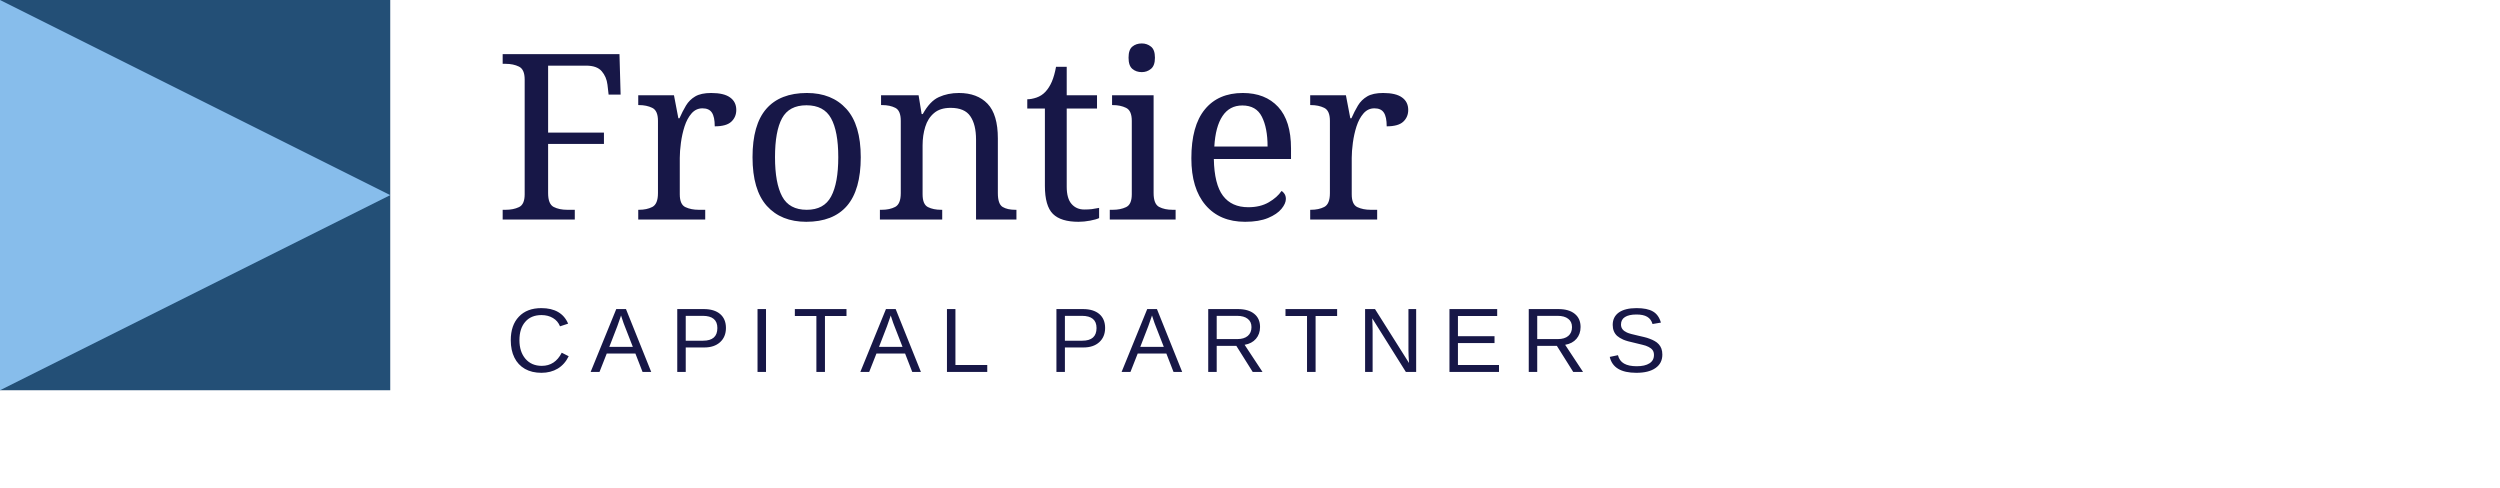
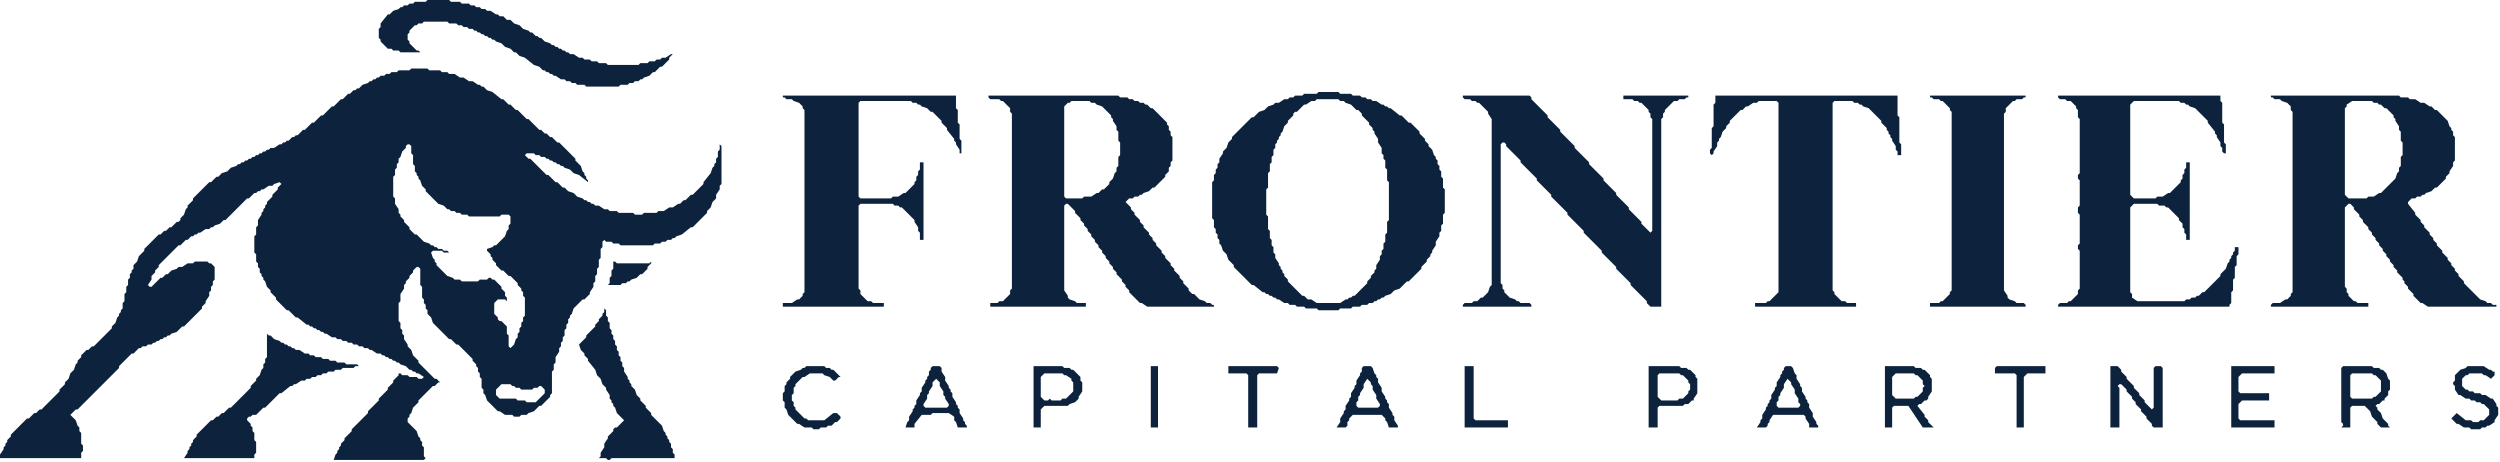
- <svg xmlns="http://www.w3.org/2000/svg" viewBox="0 0 410 80">
-   <path fill="#234f76" d="M0 0h64v64H0z" />
-   <path fill="#87bdeb" d="M0 0l64 32L0 64z" />
-   <text x="81" y="36" fill="#171747" font-family="Georgia,serif" font-size="38">Frontier</text>
-   <text x="83" y="61" fill="#171747" font-family="Arial,sans-serif" font-size="15" letter-spacing="3">CAPITAL PARTNERS</text>
+ <svg xmlns="http://www.w3.org/2000/svg" viewBox="0 0 1386 256">
+   <path fill="#0D233D" fill-rule="evenodd" d="M275,216 L278,213 L283,213 L284,214 L285,214 L286,215 L288,215 L289,216 L295,216 L296,215 L298,215 L299,214 L300,214 L302,216 L302,218 L297,223 L292,223 L291,222 L287,222 L286,221 L277,221 L275,219Z M991,210 L993,212 L993,213 L995,216 L995,218 L997,221 L997,223 L998,224 L998,225 L997,226 L986,226 L985,225 L985,223 L986,222 L986,220 L987,219 L987,218 L989,215 L989,213Z M758,210 L760,212 L760,213 L761,214 L761,216 L763,219 L763,221 L765,224 L765,225 L764,226 L753,226 L752,225 L752,223 L753,222 L753,220 L754,219 L754,218 L756,215 L756,213Z M519,210 L521,212 L521,214 L523,217 L523,219 L524,220 L524,221 L526,224 L526,225 L525,226 L513,226 L512,225 L512,224 L514,221 L514,219 L515,218 L515,217 L517,214 L517,212Z M1303,208 L1304,207 L1315,207 L1316,208 L1317,208 L1320,211 L1320,217 L1317,220 L1316,220 L1315,221 L1304,221 L1303,220Z M1049,209 L1051,207 L1061,207 L1062,208 L1063,208 L1066,211 L1066,213 L1067,214 L1066,215 L1066,217 L1063,220 L1062,220 L1061,221 L1051,221 L1049,219Z M919,208 L920,207 L931,207 L932,208 L933,208 L936,211 L936,212 L937,213 L937,216 L936,217 L936,218 L933,221 L931,221 L930,222 L921,222 L919,220Z M577,209 L579,207 L589,207 L590,208 L591,208 L594,210 L594,211 L595,212 L595,217 L591,221 L589,221 L588,222 L583,222 L582,221 L581,222 L579,222 L577,220Z M1368,203 L1367,204 L1364,205 L1361,208 L1361,211 L1360,212 L1360,213 L1361,214 L1361,216 L1363,219 L1364,219 L1367,221 L1369,221 L1370,222 L1372,222 L1373,223 L1375,223 L1376,224 L1377,224 L1380,227 L1380,230 L1377,233 L1375,233 L1374,234 L1371,234 L1370,233 L1367,233 L1362,229 L1359,232 L1362,235 L1363,235 L1366,237 L1369,237 L1370,238 L1375,238 L1376,237 L1378,237 L1379,236 L1380,236 L1383,234 L1383,233 L1385,230 L1385,226 L1384,225 L1384,224 L1382,221 L1381,221 L1378,219 L1376,219 L1375,218 L1372,218 L1371,217 L1369,217 L1368,216 L1367,216 L1365,214 L1365,210 L1367,208 L1368,208 L1369,207 L1376,207 L1377,208 L1378,208 L1381,210 L1383,208 L1383,206 L1382,206 L1381,205 L1380,205 L1377,203Z M1299,203 L1298,204 L1298,234 L1299,235 L1299,236 L1298,237 L1303,237 L1303,226 L1304,225 L1311,225 L1314,228 L1315,231 L1318,234 L1318,235 L1320,237 L1325,237 L1324,236 L1324,235 L1321,232 L1320,229 L1318,227 L1318,226 L1317,225 L1318,224 L1319,224 L1321,222 L1322,222 L1322,221 L1324,219 L1324,217 L1325,216 L1325,211 L1324,210 L1323,207 L1321,205 L1320,205 L1319,204 L1316,204 L1315,203Z M1237,203 L1237,237 L1261,237 L1261,233 L1242,233 L1241,232 L1241,224 L1243,222 L1258,222 L1258,218 L1242,218 L1241,217 L1241,209 L1243,207 L1261,207 L1261,203Z M1170,203 L1170,237 L1175,237 L1175,215 L1174,214 L1175,213 L1176,213 L1179,216 L1179,217 L1182,220 L1182,221 L1184,223 L1184,224 L1187,227 L1187,228 L1190,231 L1190,232 L1193,235 L1193,236 L1194,237 L1199,237 L1199,204 L1198,203 L1195,203 L1194,204 L1194,226 L1193,227 L1189,223 L1189,222 L1186,219 L1186,218 L1183,215 L1183,214 L1179,210 L1179,209 L1176,206 L1176,205 L1174,203Z M1107,203 L1106,204 L1106,207 L1117,207 L1118,208 L1118,237 L1122,237 L1122,209 L1124,207 L1134,207 L1134,203Z M1045,203 L1045,237 L1049,237 L1049,226 L1050,225 L1058,225 L1066,237 L1072,237 L1069,234 L1069,233 L1067,231 L1067,230 L1063,225 L1064,224 L1065,224 L1067,222 L1068,222 L1069,221 L1069,220 L1071,217 L1071,210 L1070,209 L1070,208 L1067,205 L1066,205 L1065,204 L1062,204 L1061,203Z M990,203 L989,204 L989,205 L988,206 L988,207 L987,208 L987,209 L985,212 L985,214 L984,215 L984,216 L982,219 L982,221 L981,222 L981,223 L980,224 L980,225 L979,226 L979,227 L977,230 L977,232 L976,233 L976,234 L974,237 L979,237 L980,236 L980,235 L981,234 L981,233 L983,230 L1000,230 L1001,231 L1001,232 L1003,235 L1003,237 L1008,237 L1008,236 L1007,235 L1007,234 L1005,231 L1005,229 L1003,226 L1003,224 L1002,223 L1002,222 L1001,221 L1001,220 L999,217 L999,215 L998,214 L998,213 L996,210 L996,208 L995,207 L994,204 L993,203Z M937,205 L936,205 L935,204 L932,204 L931,203 L914,203 L914,237 L919,237 L919,226 L920,225 L933,225 L934,224 L936,224 L938,222 L939,222 L939,221 L941,218 L941,210 L940,209 L940,208Z M812,203 L812,237 L836,237 L836,233 L818,233 L817,232 L817,203Z M756,203 L755,204 L755,206 L754,207 L754,208 L752,211 L752,213 L751,214 L751,215 L749,218 L749,220 L748,221 L748,222 L746,225 L746,227 L745,228 L745,229 L743,232 L743,234 L741,237 L746,237 L747,236 L747,234 L748,233 L748,232 L750,230 L766,230 L768,232 L768,233 L769,234 L770,237 L775,237 L775,236 L773,233 L773,231 L772,230 L772,229 L770,226 L770,224 L769,223 L769,222 L768,221 L768,220 L766,217 L766,215 L764,212 L764,210 L763,209 L763,208 L762,207 L761,204 L760,203Z M681,203 L681,207 L691,207 L692,208 L692,237 L697,237 L697,208 L698,207 L708,207 L709,204 L708,203Z M638,203 L638,237 L642,237 L642,203Z M595,205 L594,205 L593,204 L590,204 L589,203 L573,203 L573,237 L577,237 L577,227 L579,225 L592,225 L593,224 L596,223 L598,221 L598,220 L600,217 L600,212 L599,211 L599,209Z M517,203 L516,204 L516,205 L515,206 L515,208 L514,209 L514,210 L513,211 L513,212 L511,215 L511,217 L510,218 L510,219 L508,222 L508,224 L507,225 L507,226 L506,227 L506,228 L504,231 L504,233 L503,234 L502,237 L507,237 L507,235 L511,230 L516,230 L517,229 L526,229 L529,231 L529,233 L530,234 L531,237 L536,237 L536,236 L535,235 L535,234 L534,233 L534,232 L532,229 L532,227 L531,226 L531,225 L530,224 L530,223 L528,220 L528,218 L527,217 L527,216 L526,215 L526,214 L524,211 L524,209 L522,206 L522,204 L521,203Z M441,206 L438,209 L438,210 L436,212 L436,213 L435,214 L435,217 L434,218 L434,222 L435,223 L435,226 L436,227 L437,230 L442,235 L443,235 L446,237 L450,237 L451,238 L454,238 L455,237 L458,237 L459,236 L461,236 L463,234 L464,234 L466,232 L466,231 L464,229 L462,229 L457,233 L448,233 L447,232 L446,232 L441,227 L441,226 L440,225 L440,223 L439,222 L439,219 L440,218 L440,215 L441,214 L441,213 L445,209 L446,209 L449,207 L456,207 L457,208 L460,209 L462,211 L463,211 L465,209 L466,209 L462,205 L461,205 L460,204 L458,204 L457,203 L447,203 L446,204 L445,204 L444,205Z M203,203 L199,203 L198,202 L192,202 L191,201 L187,201 L186,200 L183,200 L182,199 L179,199 L178,198 L175,198 L174,197 L172,197 L171,196 L169,196 L166,194 L164,194 L163,193 L162,193 L161,192 L160,192 L159,191 L158,191 L157,190 L156,190 L155,189 L152,188 L150,186 L149,186 L148,185 L148,198 L147,199 L147,201 L146,202 L146,204 L145,205 L144,208 L142,210 L142,211 L139,214 L139,215 L128,226 L127,226 L124,229 L123,229 L121,231 L120,231 L118,233 L117,233 L109,241 L109,242 L107,244 L107,245 L106,246 L106,247 L105,248 L105,249 L104,250 L104,251 L102,254 L141,254 L141,252 L142,251 L142,245 L141,244 L141,240 L140,239 L140,237 L139,236 L139,235 L137,233 L137,232 L138,231 L139,231 L140,230 L142,230 L146,226 L147,226 L155,218 L156,218 L161,214 L162,214 L163,213 L164,213 L167,211 L169,211 L170,210 L172,210 L173,209 L175,209 L176,208 L178,208 L179,207 L181,207 L182,206 L185,206 L186,205 L189,205 L190,204 L196,204 L197,203Z M335,171 L335,173 L334,174 L334,175 L332,177 L332,178 L330,180 L330,181 L325,186 L325,187 L321,191 L322,194 L324,196 L324,197 L326,199 L326,200 L330,205 L331,208 L333,210 L334,213 L336,215 L336,216 L338,219 L338,221 L339,222 L339,223 L340,224 L340,225 L341,226 L342,229 L346,233 L342,237 L341,237 L340,238 L340,239 L337,242 L337,243 L335,246 L335,248 L333,251 L333,253 L332,254 L336,254 L337,255 L338,255 L339,254 L374,254 L374,252 L373,251 L373,249 L372,248 L372,246 L371,245 L371,244 L370,243 L370,242 L369,241 L369,240 L368,239 L367,236 L361,230 L361,229 L358,226 L358,225 L355,222 L355,221 L353,219 L352,216 L350,214 L350,213 L349,212 L349,211 L348,210 L348,209 L346,206 L346,204 L345,203 L345,201 L344,200 L344,198 L343,197 L343,195 L342,194 L342,192 L341,191 L341,189 L340,188 L340,186 L339,185 L339,183 L338,182 L338,179 L337,178 L337,176 L336,175 L336,172Z M337,158 L344,158 L345,157 L347,157 L348,156 L349,156 L350,155 L353,154 L355,152 L356,152 L359,149 L359,148 L361,146 L361,145 L360,146 L342,146 L341,145 L340,145 L340,149 L339,150 L339,153 L338,154 L338,157Z M226,80 L227,80 L228,81 L228,85 L229,86 L229,91 L230,92 L230,95 L231,96 L231,97 L232,98 L232,99 L233,100 L234,103 L236,105 L236,106 L243,113 L246,114 L248,116 L249,116 L250,117 L252,117 L253,118 L255,118 L256,119 L259,119 L260,120 L277,120 L278,119 L282,119 L283,120 L283,124 L282,125 L282,127 L281,128 L280,131 L275,136 L274,136 L273,137 L270,138 L270,139 L272,141 L272,142 L273,143 L273,144 L275,146 L275,147 L278,150 L279,150 L282,153 L283,153 L287,157 L287,158 L289,160 L289,161 L290,162 L290,164 L291,165 L291,175 L290,176 L290,178 L289,179 L289,181 L288,182 L288,184 L287,185 L287,187 L286,188 L285,191 L283,193 L282,192 L282,186 L281,185 L281,181 L278,178 L277,178 L276,177 L276,176 L274,174 L274,168 L276,166 L280,166 L281,167 L281,165 L280,164 L280,162 L278,160 L278,159 L274,155 L273,155 L272,154 L271,154 L270,155 L266,155 L265,156 L256,156 L255,155 L252,155 L251,154 L248,153 L242,147 L242,146 L241,145 L241,144 L240,143 L239,140 L240,139 L245,139 L246,140 L252,140 L249,140 L248,139 L246,139 L245,138 L243,138 L242,137 L241,137 L240,136 L239,136 L238,135 L235,134 L231,130 L230,130 L227,127 L227,126 L224,123 L224,122 L222,120 L222,119 L221,118 L221,116 L219,113 L219,110 L218,109 L218,98 L219,97 L219,94 L220,93 L220,91 L221,90 L221,88 L222,87 L223,84 L225,82 L225,81Z M1304,56 L1315,56 L1316,57 L1318,57 L1319,58 L1320,58 L1322,60 L1323,60 L1327,64 L1327,65 L1328,66 L1328,67 L1330,70 L1330,72 L1331,73 L1331,78 L1332,79 L1332,86 L1331,87 L1331,92 L1330,93 L1330,95 L1329,96 L1328,99 L1320,107 L1319,107 L1316,109 L1313,109 L1312,110 L1302,110 L1300,108 L1300,60 L1301,59 L1301,58Z M594,56 L604,56 L605,57 L607,57 L608,58 L611,59 L616,64 L616,65 L617,66 L617,67 L619,70 L619,72 L620,73 L620,78 L621,79 L621,86 L620,87 L620,92 L619,93 L619,95 L618,96 L617,99 L615,101 L615,102 L612,105 L611,105 L609,107 L608,107 L605,109 L601,109 L600,110 L591,110 L590,109 L590,59 L592,57 L593,57Z M730,55 L742,55 L743,56 L745,56 L746,57 L749,58 L752,61 L753,61 L755,63 L755,64 L759,68 L759,69 L761,71 L761,72 L762,73 L762,74 L764,77 L764,79 L766,82 L766,85 L767,86 L767,88 L768,89 L768,93 L769,94 L769,100 L770,101 L770,122 L769,123 L769,129 L768,130 L768,134 L767,135 L767,138 L766,139 L766,141 L765,142 L765,144 L763,147 L763,149 L762,150 L762,151 L760,153 L760,154 L758,156 L758,157 L751,164 L750,164 L749,165 L748,165 L747,166 L746,166 L743,168 L730,168 L727,166 L725,166 L723,164 L722,164 L714,156 L714,155 L712,153 L712,152 L711,151 L711,150 L710,149 L710,148 L709,147 L709,146 L707,143 L707,141 L706,140 L706,137 L705,136 L705,133 L704,132 L704,128 L703,127 L703,120 L702,119 L702,105 L703,104 L703,96 L704,95 L704,91 L705,90 L705,87 L706,86 L706,83 L707,82 L707,80 L708,79 L708,78 L709,77 L709,76 L710,75 L710,74 L711,73 L712,70 L714,68 L714,67 L717,64 L717,63 L718,62 L719,62 L723,58 L724,58 L727,56 L729,56Z M1259,53 L1259,54 L1260,54 L1261,55 L1264,55 L1265,56 L1268,57 L1270,59 L1270,61 L1271,62 L1271,162 L1270,163 L1270,164 L1268,166 L1267,166 L1264,168 L1260,168 L1259,169 L1259,170 L1313,170 L1313,168 L1307,168 L1306,167 L1305,167 L1302,164 L1302,163 L1301,162 L1301,160 L1300,159 L1300,115 L1302,113 L1303,113 L1305,115 L1305,116 L1308,119 L1308,120 L1310,122 L1310,123 L1313,126 L1313,127 L1315,129 L1315,130 L1317,132 L1317,133 L1319,135 L1319,136 L1321,138 L1321,139 L1323,141 L1323,142 L1325,144 L1325,145 L1327,147 L1327,148 L1329,150 L1329,151 L1332,154 L1332,155 L1333,156 L1333,157 L1335,159 L1335,160 L1338,163 L1338,164 L1342,168 L1343,168 L1346,170 L1384,170 L1384,169 L1382,169 L1381,168 L1379,168 L1378,167 L1375,166 L1366,157 L1366,156 L1363,153 L1363,152 L1361,150 L1361,149 L1359,147 L1359,146 L1357,144 L1357,143 L1354,140 L1354,139 L1351,136 L1351,135 L1349,133 L1349,132 L1347,130 L1347,129 L1344,126 L1344,125 L1342,123 L1342,122 L1339,119 L1339,118 L1335,113 L1335,112 L1337,110 L1339,110 L1340,109 L1342,109 L1343,108 L1344,108 L1345,107 L1348,106 L1350,104 L1351,104 L1356,99 L1356,98 L1358,96 L1358,95 L1360,92 L1360,90 L1361,89 L1361,76 L1360,75 L1360,73 L1359,72 L1359,71 L1358,70 L1357,67 L1351,61 L1350,61 L1348,59 L1347,59 L1344,57 L1342,57 L1339,55 L1336,55 L1335,54 L1331,54 L1330,53Z M1141,53 L1141,54 L1142,55 L1145,55 L1146,56 L1148,56 L1151,59 L1151,60 L1152,61 L1152,65 L1153,66 L1153,96 L1152,97 L1152,99 L1153,100 L1153,114 L1152,115 L1152,118 L1153,119 L1153,135 L1152,136 L1152,138 L1153,139 L1153,160 L1152,161 L1152,163 L1148,167 L1147,167 L1146,168 L1142,168 L1141,169 L1141,170 L1236,170 L1236,169 L1237,168 L1237,162 L1238,161 L1238,155 L1239,154 L1239,148 L1240,147 L1240,142 L1241,141 L1241,137 L1239,137 L1239,139 L1238,140 L1238,141 L1237,142 L1237,143 L1236,144 L1236,145 L1235,146 L1234,149 L1231,152 L1231,153 L1222,162 L1221,162 L1219,164 L1218,164 L1217,165 L1215,165 L1214,166 L1212,166 L1211,167 L1185,167 L1182,165 L1182,163 L1181,162 L1181,115 L1183,113 L1196,113 L1197,114 L1200,114 L1201,115 L1202,115 L1208,121 L1208,122 L1210,124 L1210,126 L1211,127 L1211,129 L1212,130 L1212,133 L1214,133 L1214,90 L1212,90 L1212,93 L1211,94 L1211,96 L1210,97 L1210,99 L1209,100 L1209,101 L1203,107 L1202,107 L1199,109 L1196,109 L1195,110 L1183,110 L1181,108 L1181,58 L1183,56 L1208,56 L1209,57 L1211,57 L1212,58 L1213,58 L1214,59 L1217,60 L1224,67 L1224,68 L1228,73 L1228,74 L1229,75 L1229,76 L1231,79 L1231,81 L1232,82 L1232,84 L1233,85 L1234,85 L1234,80 L1233,79 L1233,69 L1232,68 L1232,57 L1231,56 L1231,53Z M1070,53 L1070,54 L1071,54 L1072,55 L1075,55 L1076,56 L1077,56 L1081,60 L1081,61 L1082,62 L1082,161 L1081,162 L1081,163 L1077,167 L1076,167 L1075,168 L1070,168 L1070,170 L1123,170 L1123,169 L1122,168 L1118,168 L1117,167 L1114,166 L1113,165 L1113,164 L1111,161 L1111,63 L1112,62 L1112,60 L1116,56 L1117,56 L1118,55 L1121,55 L1122,54 L1123,54 L1123,53Z M951,53 L951,57 L950,58 L950,70 L949,71 L949,82 L948,83 L948,85 L949,86 L950,85 L950,84 L952,81 L952,79 L953,78 L953,77 L954,76 L955,73 L957,71 L957,70 L959,68 L959,67 L965,61 L966,61 L968,59 L969,59 L972,57 L974,57 L975,56 L985,56 L986,57 L986,162 L981,167 L980,167 L979,168 L973,168 L973,170 L1029,170 L1029,168 L1024,168 L1023,167 L1021,167 L1017,163 L1017,162 L1016,161 L1016,57 L1017,56 L1027,56 L1028,57 L1030,57 L1031,58 L1032,58 L1033,59 L1036,60 L1043,67 L1043,68 L1046,71 L1046,72 L1047,73 L1047,74 L1048,75 L1048,76 L1049,77 L1049,78 L1051,81 L1051,83 L1052,84 L1052,86 L1054,86 L1054,80 L1053,79 L1053,65 L1052,64 L1052,53Z M811,53 L811,54 L812,55 L815,55 L816,56 L818,56 L819,57 L820,57 L825,62 L825,63 L827,66 L827,158 L826,159 L825,162 L822,165 L821,165 L819,167 L817,167 L816,168 L812,168 L811,169 L811,170 L849,170 L849,169 L848,168 L843,168 L842,167 L841,167 L840,166 L837,165 L834,162 L834,161 L833,160 L833,158 L832,157 L832,80 L833,79 L834,79 L835,80 L835,81 L843,89 L843,90 L852,99 L852,100 L860,108 L860,109 L869,118 L869,119 L878,128 L878,129 L888,139 L888,140 L896,148 L896,149 L904,157 L904,158 L913,167 L913,168 L915,170 L921,170 L921,66 L922,65 L922,63 L923,62 L923,61 L928,56 L930,56 L931,55 L934,55 L935,54 L936,54 L936,53 L900,53 L900,55 L905,55 L906,56 L908,56 L909,57 L910,57 L914,61 L914,62 L915,63 L915,65 L916,66 L916,128 L915,129 L910,124 L910,123 L903,116 L903,115 L896,108 L896,107 L889,100 L889,99 L881,91 L881,90 L873,82 L873,81 L865,73 L865,72 L858,65 L858,64 L849,55 L849,54 L848,53Z M548,53 L548,54 L549,55 L554,55 L555,56 L556,56 L560,60 L560,62 L561,63 L561,160 L560,161 L560,163 L556,167 L554,167 L553,168 L549,168 L549,170 L602,170 L602,168 L597,168 L596,167 L593,166 L592,165 L592,164 L590,161 L590,114 L591,113 L592,113 L596,117 L596,118 L599,121 L599,122 L601,124 L601,125 L603,127 L603,128 L605,130 L605,131 L607,133 L607,134 L609,136 L609,137 L611,139 L611,140 L613,142 L613,143 L615,145 L615,146 L617,148 L617,149 L619,151 L619,152 L622,155 L622,156 L624,158 L624,159 L626,161 L626,162 L632,168 L633,168 L636,170 L673,170 L673,169 L672,169 L671,168 L669,168 L668,167 L665,166 L662,163 L661,163 L659,161 L659,160 L656,157 L656,156 L654,154 L654,153 L651,150 L651,149 L649,147 L649,146 L646,143 L646,142 L644,140 L644,139 L641,136 L641,135 L639,133 L639,132 L637,130 L637,129 L634,126 L634,125 L632,123 L632,122 L629,119 L629,118 L627,116 L627,115 L624,112 L626,110 L628,110 L629,109 L631,109 L632,108 L633,108 L634,107 L637,106 L639,104 L640,104 L646,98 L646,97 L648,95 L648,93 L649,92 L649,90 L650,89 L650,76 L649,75 L649,73 L648,72 L648,70 L647,69 L647,68 L639,60 L638,60 L636,58 L635,58 L634,57 L632,57 L631,56 L629,56 L628,55 L626,55 L625,54 L621,54 L620,53Z M434,53 L434,54 L435,54 L436,55 L439,55 L440,56 L443,57 L445,59 L445,60 L446,61 L446,162 L445,163 L445,164 L443,166 L442,166 L439,168 L434,168 L434,170 L490,170 L490,168 L484,168 L483,167 L481,167 L477,163 L477,161 L476,160 L476,114 L477,113 L495,113 L496,114 L498,114 L499,115 L500,115 L507,122 L507,123 L509,126 L509,128 L510,129 L510,133 L512,133 L512,90 L510,90 L510,94 L509,95 L509,97 L508,98 L508,100 L507,101 L507,102 L502,107 L501,107 L498,109 L495,109 L494,110 L477,110 L476,109 L476,57 L477,56 L505,56 L506,57 L508,57 L509,58 L510,58 L511,59 L514,60 L516,62 L517,62 L522,67 L522,68 L525,71 L525,72 L529,77 L529,78 L530,79 L530,80 L532,83 L532,85 L533,85 L533,78 L532,77 L532,69 L531,68 L531,61 L530,60 L530,53Z M731,51 L730,52 L723,52 L722,53 L718,53 L717,54 L715,54 L714,55 L712,55 L709,57 L707,57 L706,58 L703,59 L701,61 L698,62 L695,65 L694,65 L683,76 L683,77 L681,79 L680,82 L678,84 L678,85 L676,88 L676,90 L675,91 L675,93 L674,94 L674,96 L673,97 L673,100 L672,101 L672,121 L673,122 L673,126 L674,127 L674,129 L675,130 L675,132 L676,133 L676,135 L677,136 L678,139 L680,141 L681,144 L684,147 L684,148 L694,158 L695,158 L700,162 L701,162 L702,163 L703,163 L704,164 L705,164 L706,165 L707,165 L708,166 L709,166 L712,168 L714,168 L715,169 L718,169 L719,170 L723,170 L724,171 L730,171 L731,172 L742,172 L743,171 L749,171 L750,170 L754,170 L755,169 L758,169 L759,168 L761,168 L762,167 L763,167 L764,166 L765,166 L766,165 L767,165 L768,164 L771,163 L773,161 L776,160 L780,156 L781,156 L788,149 L788,148 L791,145 L791,144 L793,142 L793,141 L794,140 L794,139 L796,136 L796,134 L798,131 L798,129 L799,128 L799,125 L800,124 L800,119 L801,118 L801,105 L800,104 L800,99 L799,98 L799,95 L798,94 L798,92 L797,91 L797,89 L796,88 L796,87 L795,86 L794,83 L792,81 L792,80 L790,78 L790,77 L787,74 L787,73 L782,68 L781,68 L777,64 L776,64 L771,60 L770,60 L769,59 L768,59 L767,58 L766,58 L763,56 L761,56 L760,55 L758,55 L757,54 L755,54 L754,53 L750,53 L749,52 L743,52 L742,51Z M400,81 L399,80 L399,79 L399,83 L398,84 L398,87 L397,88 L397,90 L396,91 L396,92 L395,93 L394,96 L390,101 L390,102 L384,108 L383,108 L380,111 L379,111 L377,113 L376,113 L373,115 L371,115 L368,117 L365,117 L364,118 L357,118 L356,119 L352,119 L351,118 L343,118 L342,117 L338,117 L337,116 L335,116 L332,114 L330,114 L329,113 L328,113 L327,112 L326,112 L325,111 L324,111 L323,110 L320,109 L318,107 L315,106 L313,104 L312,104 L309,101 L308,101 L304,97 L303,97 L294,88 L293,88 L291,86 L292,85 L296,85 L297,86 L299,86 L300,87 L302,87 L303,88 L304,88 L305,89 L306,89 L307,90 L308,90 L309,91 L310,91 L311,92 L312,92 L313,93 L316,94 L318,96 L321,97 L326,101 L326,100 L325,99 L325,98 L324,97 L324,96 L323,95 L322,92 L319,89 L319,88 L310,79 L309,79 L306,76 L305,76 L303,74 L302,74 L300,72 L299,72 L293,66 L292,66 L287,61 L286,61 L283,58 L282,58 L279,55 L278,55 L273,51 L270,50 L268,48 L267,48 L266,47 L265,47 L262,45 L260,45 L257,43 L255,43 L252,41 L249,41 L248,40 L245,40 L244,39 L238,39 L237,38 L228,38 L227,39 L221,39 L220,40 L217,40 L216,41 L214,41 L213,42 L211,42 L210,43 L209,43 L208,44 L207,44 L206,45 L205,45 L204,46 L201,47 L199,49 L198,49 L197,50 L196,50 L194,52 L193,52 L190,55 L189,55 L185,59 L184,59 L179,64 L178,64 L174,68 L173,68 L169,72 L168,72 L165,75 L164,75 L163,76 L162,76 L160,78 L159,78 L158,79 L157,79 L156,80 L155,80 L152,82 L150,82 L149,83 L148,83 L147,84 L146,84 L145,85 L144,85 L143,86 L142,86 L141,87 L140,87 L139,88 L138,88 L137,89 L136,89 L135,90 L134,90 L133,91 L132,91 L131,92 L128,93 L126,95 L123,96 L121,98 L120,98 L117,101 L116,101 L107,110 L107,111 L104,114 L104,115 L103,116 L102,119 L100,121 L100,122 L99,123 L98,123 L95,126 L94,126 L92,128 L91,128 L89,130 L88,130 L80,138 L80,139 L77,142 L76,145 L74,147 L74,149 L73,150 L73,151 L72,152 L72,154 L71,155 L71,158 L70,159 L70,162 L69,163 L69,167 L68,168 L68,171 L67,172 L67,173 L66,174 L66,175 L65,176 L64,179 L62,181 L62,182 L52,192 L51,192 L49,194 L48,194 L45,197 L45,198 L43,200 L43,201 L42,202 L41,205 L39,207 L38,210 L36,212 L36,213 L33,216 L33,217 L23,227 L22,227 L20,229 L19,229 L16,232 L15,232 L6,241 L6,242 L4,244 L4,245 L3,246 L3,247 L2,248 L2,249 L0,252 L0,254 L45,254 L45,251 L46,250 L46,247 L45,246 L45,240 L44,239 L44,237 L43,236 L42,233 L39,230 L42,227 L43,227 L66,204 L66,203 L73,196 L74,196 L77,193 L78,193 L79,192 L81,192 L82,191 L84,191 L85,190 L86,190 L87,189 L88,189 L89,188 L90,188 L91,187 L92,187 L93,186 L94,186 L95,185 L98,184 L101,181 L102,181 L112,171 L112,170 L114,168 L114,167 L116,164 L116,162 L117,161 L117,159 L118,158 L118,156 L119,155 L119,148 L117,146 L116,146 L115,145 L108,145 L107,146 L104,146 L101,148 L99,148 L98,149 L95,150 L93,152 L92,152 L90,154 L89,154 L84,159 L83,159 L82,158 L84,155 L84,153 L86,151 L86,150 L88,148 L88,147 L99,136 L100,136 L103,133 L104,133 L106,131 L107,131 L108,130 L109,130 L110,129 L111,129 L114,127 L116,127 L117,126 L118,126 L119,125 L122,124 L124,122 L125,122 L137,110 L138,110 L141,107 L142,107 L143,106 L144,106 L145,105 L146,105 L149,103 L151,103 L152,102 L155,101 L156,102 L154,104 L154,105 L151,108 L151,109 L148,112 L148,113 L147,114 L147,115 L146,116 L146,117 L145,118 L145,119 L143,122 L143,125 L142,126 L142,130 L141,131 L141,140 L142,141 L142,145 L143,146 L143,148 L144,149 L144,151 L145,152 L145,153 L146,154 L146,155 L147,156 L148,159 L150,161 L150,162 L153,165 L153,166 L159,172 L160,172 L164,176 L165,176 L170,180 L171,180 L172,181 L173,181 L174,182 L175,182 L176,183 L177,183 L178,184 L179,184 L180,185 L181,185 L184,187 L186,187 L187,188 L189,188 L190,189 L192,189 L193,190 L195,190 L196,191 L198,191 L199,192 L201,192 L202,193 L204,193 L205,194 L206,194 L209,196 L211,196 L212,197 L213,197 L214,198 L215,198 L216,199 L217,199 L218,200 L219,200 L220,201 L221,201 L222,202 L225,203 L227,205 L228,205 L229,206 L230,206 L231,207 L232,207 L235,209 L234,210 L232,210 L231,209 L227,209 L226,208 L223,208 L222,207 L221,207 L221,208 L218,211 L218,212 L215,215 L215,216 L210,221 L210,222 L204,228 L204,229 L195,238 L195,239 L191,243 L191,244 L189,246 L189,247 L188,248 L188,249 L187,250 L187,251 L186,252 L185,255 L235,255 L236,254 L235,253 L235,248 L234,247 L234,245 L233,244 L233,243 L232,242 L231,239 L226,234 L226,232 L227,231 L227,230 L228,229 L229,226 L232,223 L232,222 L240,214 L241,214 L243,212 L244,212 L242,210 L241,210 L232,201 L232,200 L229,197 L228,194 L226,192 L226,191 L224,188 L224,186 L223,185 L223,183 L222,182 L222,179 L221,178 L221,168 L222,167 L222,163 L224,160 L224,158 L225,157 L225,156 L227,154 L227,153 L229,151 L229,150 L231,148 L232,148 L233,149 L233,158 L234,159 L234,165 L235,166 L235,168 L236,169 L236,171 L237,172 L237,174 L239,176 L240,179 L249,188 L250,188 L253,191 L254,191 L262,199 L262,200 L264,202 L264,203 L265,204 L265,206 L266,207 L266,209 L267,210 L267,215 L268,216 L268,218 L269,219 L270,222 L276,228 L277,228 L280,230 L284,230 L285,231 L288,231 L289,230 L292,230 L293,229 L296,228 L299,225 L300,225 L305,220 L305,219 L306,218 L306,206 L307,205 L307,202 L308,201 L308,198 L310,195 L310,193 L311,192 L311,190 L312,189 L312,187 L313,186 L313,183 L314,182 L314,180 L315,179 L315,177 L316,176 L316,175 L317,174 L318,171 L323,166 L324,166 L327,163 L327,162 L329,159 L329,157 L330,156 L330,153 L331,152 L331,149 L332,148 L332,144 L333,143 L333,138 L334,137 L334,134 L335,133 L336,134 L339,134 L340,135 L343,135 L344,136 L362,136 L363,135 L366,135 L367,134 L369,134 L370,133 L372,133 L373,132 L374,132 L375,131 L378,130 L383,126 L384,126 L392,118 L392,117 L394,115 L395,112 L397,110 L397,108 L399,105 L399,103 L400,102Z M210,16 L210,21 L211,22 L211,23 L215,27 L217,27 L218,28 L221,28 L222,29 L233,29 L232,28 L231,28 L227,24 L227,23 L226,22 L226,19 L227,18 L227,17 L230,14 L231,14 L232,13 L234,13 L235,12 L248,12 L249,13 L253,13 L254,14 L256,14 L257,15 L259,15 L260,16 L262,16 L263,17 L264,17 L265,18 L266,18 L267,19 L268,19 L269,20 L270,20 L271,21 L272,21 L273,22 L274,22 L275,23 L278,24 L280,26 L283,27 L285,29 L286,29 L288,31 L291,32 L296,36 L299,37 L301,39 L302,39 L303,40 L304,40 L305,41 L306,41 L307,42 L308,42 L311,44 L313,44 L314,45 L316,45 L317,46 L319,46 L320,47 L324,47 L325,48 L343,48 L344,47 L348,47 L349,46 L351,46 L352,45 L354,45 L355,44 L356,44 L357,43 L360,42 L362,40 L363,40 L366,37 L367,37 L371,33 L371,32 L373,30 L372,30 L369,32 L367,32 L366,33 L364,33 L363,34 L360,34 L359,35 L355,35 L354,36 L337,36 L336,35 L332,35 L331,34 L328,34 L327,33 L324,33 L323,32 L321,32 L318,30 L316,30 L315,29 L314,29 L313,28 L312,28 L311,27 L310,27 L309,26 L308,26 L307,25 L306,25 L305,24 L302,23 L300,21 L299,21 L298,20 L297,20 L295,18 L294,18 L293,17 L290,16 L288,14 L285,13 L283,11 L281,11 L279,9 L277,9 L276,8 L275,8 L272,6 L270,6 L269,5 L267,5 L266,4 L264,4 L263,3 L261,3 L260,2 L256,2 L255,1 L250,1 L249,0 L237,0 L236,1 L230,1 L229,2 L227,2 L226,3 L224,3 L223,4 L222,4 L221,5 L218,6 L216,8 L215,8 L211,13 L211,15Z" />
</svg>
